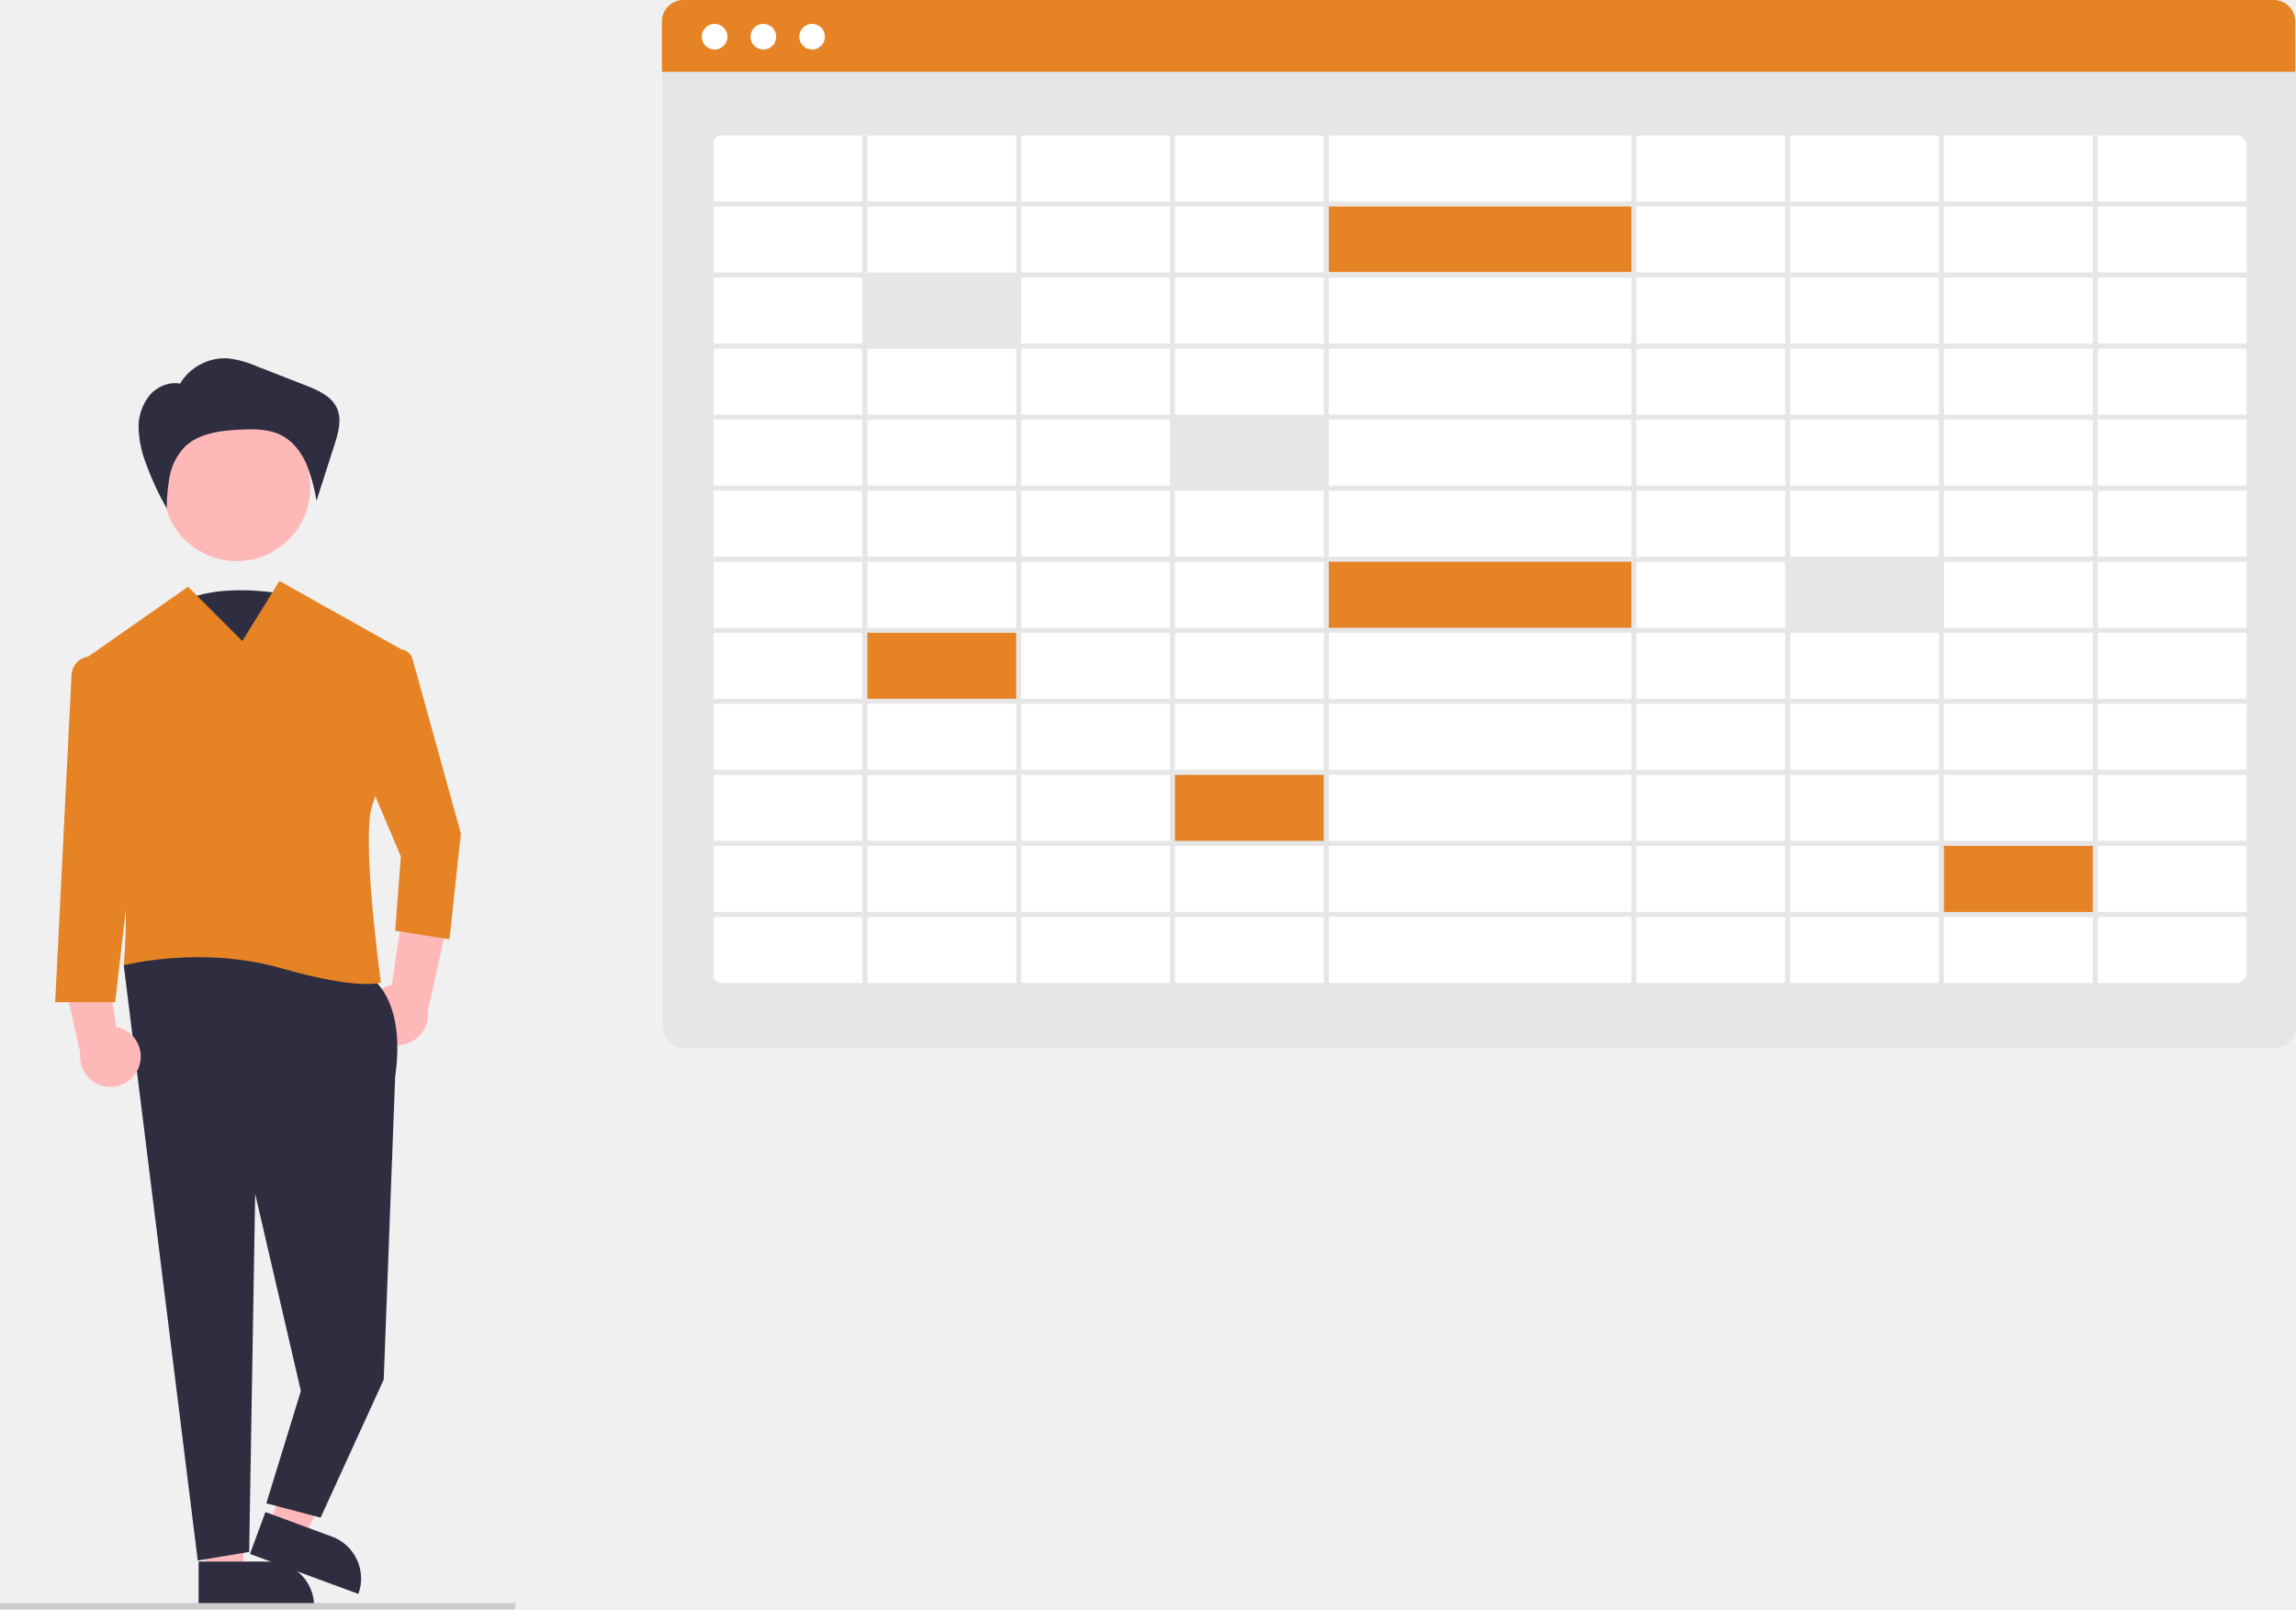
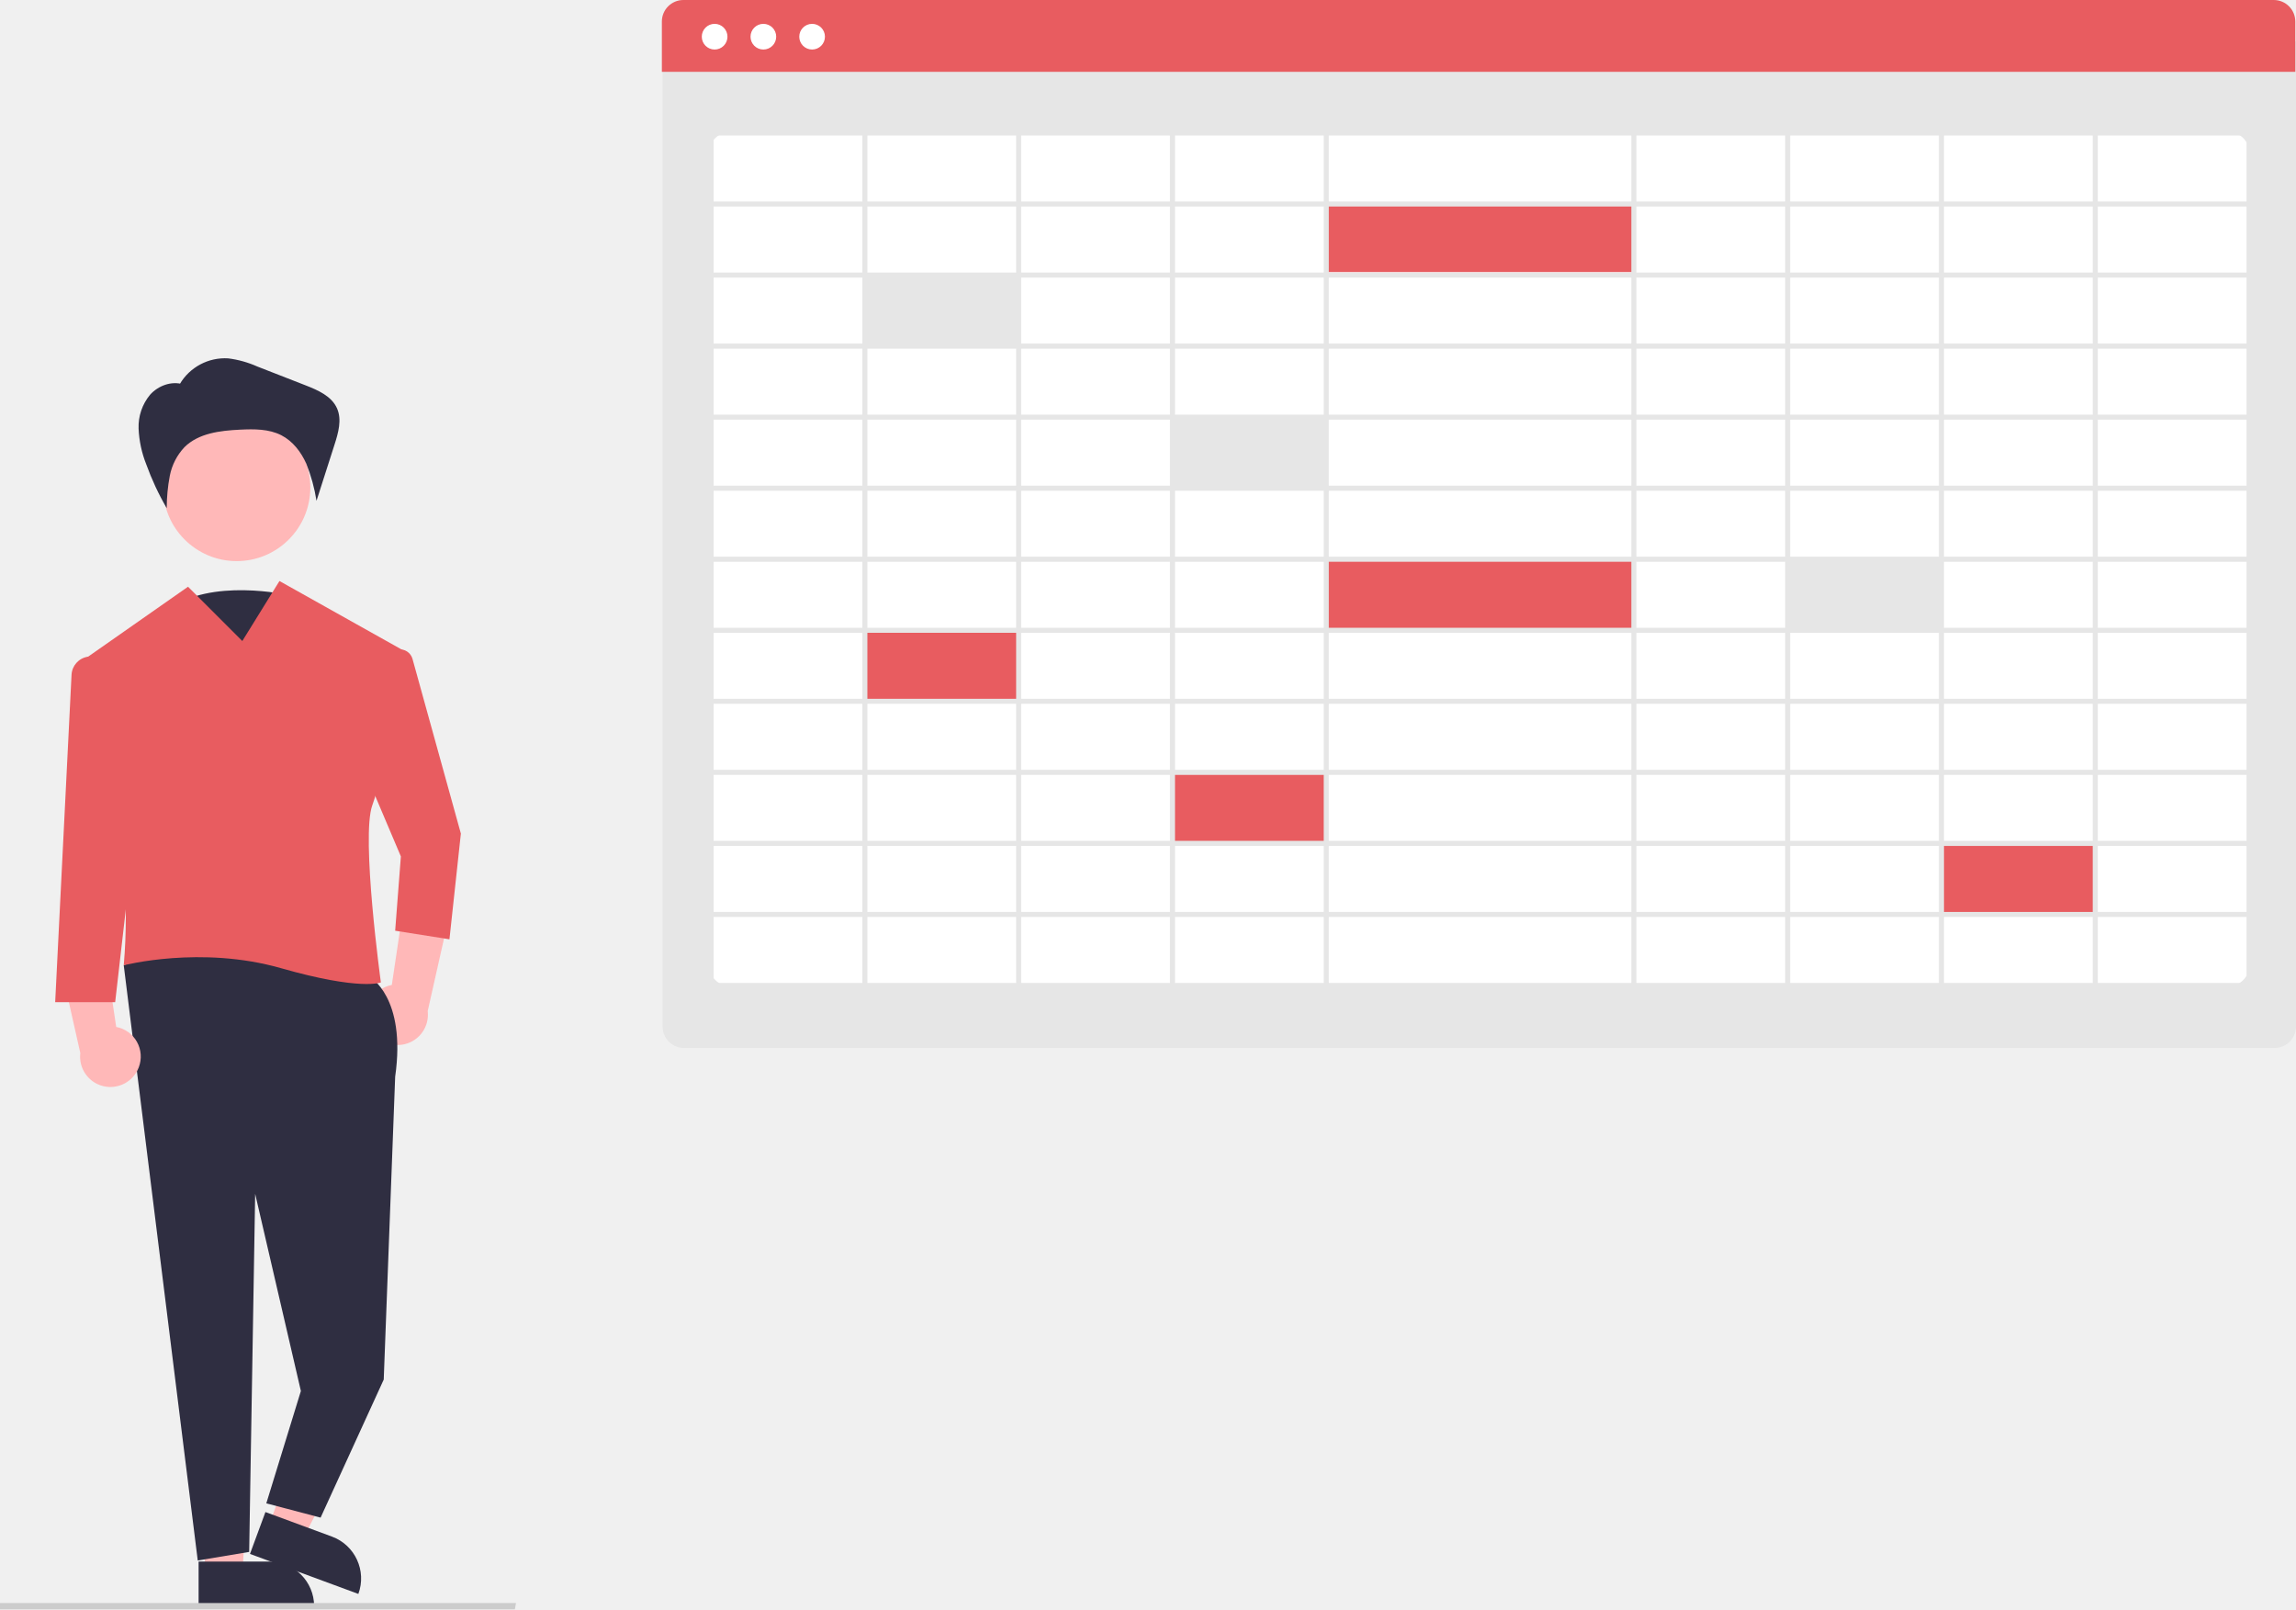
<svg xmlns="http://www.w3.org/2000/svg" id="e2e16f07-c08d-4c73-859c-14fba73875a7" data-name="Layer 1" width="765.839" height="536.777" viewBox="0 0 765.839 536.777">
  <path d="M975.748,531.162H445.253a7.18,7.18,0,0,1-7.172-7.172V195.42H982.92V523.99A7.18,7.18,0,0,1,975.748,531.162Z" transform="translate(-217.0804 -181.6116)" fill="#e6e6e6" />
  <path d="M960.192,510.629H460.809a7.258,7.258,0,0,1-7.25-7.25V232.79a7.258,7.258,0,0,1,7.25-7.25H960.192a7.258,7.258,0,0,1,7.25,7.25V503.379A7.258,7.258,0,0,1,960.192,510.629Z" transform="translate(-217.0804 -181.6116)" fill="#fff" />
-   <path d="M982.687,205.566H437.849V188.784a7.18,7.18,0,0,1,7.172-7.172H975.515a7.18,7.18,0,0,1,7.172,7.172Z" transform="translate(-217.0804 -181.6116)" fill="#e58325" />
+   <path d="M982.687,205.566H437.849V188.784a7.18,7.18,0,0,1,7.172-7.172H975.515a7.18,7.18,0,0,1,7.172,7.172Z" transform="translate(-217.0804 -181.6116)" fill="#E85C60" />
  <circle cx="238.365" cy="12.237" r="4.283" fill="#fff" />
  <circle cx="254.623" cy="12.237" r="4.283" fill="#fff" />
  <circle cx="270.882" cy="12.237" r="4.283" fill="#fff" />
  <rect x="287.803" y="92.449" width="51.47" height="22.782" fill="#e6e6e6" />
  <rect x="390.742" y="139.7" width="51.47" height="22.782" fill="#e6e6e6" />
-   <rect x="287.803" y="210.576" width="51.47" height="22.782" fill="#e58325" />
-   <rect x="390.742" y="257.826" width="51.47" height="22.782" fill="#e58325" />
-   <rect x="647.246" y="281.452" width="51.47" height="22.782" fill="#e58325" />
+   <rect x="287.803" y="210.576" width="51.47" height="22.782" fill="#E85C60" />
+   <rect x="390.742" y="257.826" width="51.47" height="22.782" fill="#E85C60" />
+   <rect x="647.246" y="281.452" width="51.47" height="22.782" fill="#E85C60" />
  <rect x="595.776" y="186.95" width="51.47" height="22.782" fill="#e6e6e6" />
-   <rect x="442.212" y="186.95" width="102.939" height="22.782" fill="#e58325" />
-   <rect x="442.212" y="67.98" width="102.939" height="22.782" fill="#e58325" />
+   <rect x="442.212" y="186.95" width="102.939" height="22.782" fill="#E85C60" />
+   <rect x="442.212" y="67.98" width="102.939" height="22.782" fill="#E85C60" />
  <path d="M453.414,225.122V511.158H968.109V225.122Zm513.008,23.696H916.809V226.81h49.613ZM660.305,414.688V392.68H761.218V414.688Zm100.914,1.688V438.383H660.305V416.375Zm0-94.782v22.008H660.305V321.593Zm-100.914-1.688V297.897H761.218v22.008Zm0,47.391V345.288H761.218v22.008Zm100.914,1.688v22.008H660.305V368.984ZM658.617,343.601H609.004V321.593h49.613Zm0,1.688v22.008H609.004V345.288Zm0,23.696v22.008H609.004V368.984Zm0,23.696V414.688H609.004V392.68Zm104.289,0H812.519V414.688H762.906Zm0-1.688V368.984H812.519v22.008Zm0-23.696V345.288H812.519v22.008Zm0-23.696V321.593H812.519v22.008Zm0-23.695V297.897H812.519v22.008Zm0-23.696V274.201H812.519v22.008Zm-1.688,0H660.305V274.201H761.218Zm-102.601,0H609.004V274.201h49.613Zm0,1.688v22.008H609.004V297.897Zm-51.301,22.008H557.703V297.897h49.614Zm0,1.688v22.008H557.703V321.593Zm0,23.695v22.008H557.703V345.288Zm0,23.696v22.008H557.703V368.984Zm0,23.696V414.688H557.703V392.68Zm0,23.695V438.383H557.703V416.375Zm1.688,0h49.613V438.383H609.004Zm49.613,23.696v22.008H609.004V440.071Zm1.688,0H761.218v22.008H660.305Zm102.601,0H812.519v22.008H762.906Zm0-1.688V416.375H812.519V438.383Zm51.301-22.008h49.614V438.383h-49.614Zm0-1.688V392.68h49.614V414.688Zm0-23.695V368.984h49.614v22.008Zm0-23.696V345.288h49.614v22.008Zm0-23.696V321.593h49.614v22.008Zm0-23.695V297.897h49.614v22.008Zm0-23.696V274.201h49.614v22.008Zm0-23.696V250.506h49.614v22.008Zm-1.688,0H762.906V250.506H812.519Zm-51.301,0H660.305V250.506H761.218Zm-102.601,0H609.004V250.506h49.613Zm-51.301,0H557.703V250.506h49.614Zm0,1.688v22.008H557.703V274.201Zm-51.301,22.008H506.402V274.201h49.613Zm0,1.688v22.008H506.402V297.897Zm0,23.696v22.008H506.402V321.593Zm0,23.695v22.008H506.402V345.288Zm0,23.696v22.008H506.402V368.984Zm0,23.696V414.688H506.402V392.68Zm0,23.695V438.383H506.402V416.375Zm0,23.696v22.008H506.402V440.071Zm1.688,0h49.614v22.008H557.703Zm49.614,23.695V485.775H557.703V463.766Zm1.688,0h49.613V485.775H609.004Zm51.301,0H761.218V485.775H660.305Zm102.601,0H812.519V485.775H762.906Zm51.301,0h49.614V485.775h-49.614Zm0-1.688V440.071h49.614v22.008ZM865.508,440.071h49.613v22.008H865.508Zm0-1.688V416.375h49.613V438.383Zm0-23.696V392.68h49.613V414.688Zm0-23.695V368.984h49.613v22.008Zm0-23.696V345.288h49.613v22.008Zm0-23.696V321.593h49.613v22.008Zm0-23.695V297.897h49.613v22.008Zm0-23.696V274.201h49.613v22.008Zm0-23.696V250.506h49.613v22.008Zm0-23.695V226.81h49.613v22.008Zm-1.688,0h-49.614V226.81h49.614Zm-51.301,0H762.906V226.81H812.519Zm-51.301,0H660.305V226.81H761.218Zm-102.601,0H609.004V226.81h49.613Zm-51.301,0H557.703V226.81h49.614Zm-51.301,0H506.402V226.81h49.613Zm0,1.688v22.008H506.402V250.506Zm-51.301,22.008H455.102V250.506h49.613Zm0,1.688v22.008H455.102V274.201Zm0,23.696v22.008H455.102V297.897Zm0,23.696v22.008H455.102V321.593Zm0,23.695v22.008H455.102V345.288Zm0,23.696v22.008H455.102V368.984Zm0,23.696V414.688H455.102V392.68Zm0,23.695V438.383H455.102V416.375Zm0,23.696v22.008H455.102V440.071Zm0,23.695V485.775H455.102V463.766Zm1.688,0h49.613V485.775H506.402Zm49.613,23.696V509.47H506.402V487.463Zm1.688,0h49.614V509.47H557.703Zm51.301,0h49.613V509.47H609.004Zm51.301,0H761.218V509.47H660.305Zm102.601,0H812.519V509.47H762.906Zm51.301,0h49.614V509.47h-49.614Zm51.301,0h49.613V509.47H865.508Zm0-1.688V463.766h49.613V485.775Zm51.301-22.009h49.613V485.775H916.809Zm0-1.688V440.071h49.613v22.008Zm0-23.695V416.375h49.613V438.383Zm0-23.696V392.68h49.613V414.688Zm0-23.695V368.984h49.613v22.008Zm0-23.696V345.288h49.613v22.008Zm0-23.696V321.593h49.613v22.008Zm0-23.695V297.897h49.613v22.008Zm0-23.696V274.201h49.613v22.008Zm0-23.696V250.506h49.613v22.008ZM504.715,226.81v22.008H455.102V226.81ZM455.102,487.463h49.613V509.47H455.102Zm461.707,22.008V487.463h49.613V509.47Z" transform="translate(-217.0804 -181.6116)" fill="#e6e6e6" />
  <path d="M313.306,380.104s-26.038-6-40.359,5,18.227,36,18.227,36Z" transform="translate(-217.0804 -181.6116)" fill="#2f2e41" />
  <path d="M340.233,523.587a10.056,10.056,0,0,1,7.54-13.45l5.262-35.345,13.828,12.394-7.117,31.664a10.11,10.11,0,0,1-19.513,4.737Z" transform="translate(-217.0804 -181.6116)" fill="#ffb8b8" />
  <polygon points="68.648 525.464 80.881 524.652 83.571 477.082 65.517 478.28 68.648 525.464" fill="#ffb8b8" />
  <path d="M283.326,702.463h38.531a0,0,0,0,1,0,0v14.887a0,0,0,0,1,0,0H298.213a14.887,14.887,0,0,1-14.887-14.887v0A0,0,0,0,1,283.326,702.463Z" transform="translate(388.102 1238.201) rotate(180)" fill="#2f2e41" />
  <polygon points="89.789 508.53 101.29 512.775 123.139 470.433 106.164 464.168 89.789 508.53" fill="#ffb8b8" />
  <path d="M301.848,692.156h38.531a0,0,0,0,1,0,0v14.887a0,0,0,0,1,0,0H316.735a14.887,14.887,0,0,1-14.887-14.887v0A0,0,0,0,1,301.848,692.156Z" transform="translate(163.0152 1285.5) rotate(-159.7395)" fill="#2f2e41" />
  <path d="M340.311,507.391s12.389,6.671,8.577,33.354L345.076,641.76l-21.059,46.049-18.106-4.765,11.53-37.473-15.248-65.755-2,119.428L283.039,702.104,258.356,503.579l31.448-14.295Z" transform="translate(-217.0804 -181.6116)" fill="#2f2e41" />
  <circle cx="78.95" cy="162.594" r="24.561" fill="#ffb8b8" />
-   <path d="M310.293,375.405l-12.389,20.012-18.106-18.106-33.85,23.695a6.403,6.403,0,0,0-2.273,7.643c5.207,12.875,18.541,50.933,14.681,94.93,0,0,25.73-6.671,52.413.953s33.354,4.765,33.354,4.765-6.671-48.601-2.859-59.084c3.162-8.695,9.602-37.717,11.707-47.361a4.347,4.347,0,0,0-2.127-4.721Z" transform="translate(-217.0804 -181.6116)" fill="#e58325" />
-   <path d="M349.862,398.247l0,0a4.355,4.355,0,0,1,4.813,3.149l16.131,58.253-3.812,35.26-18.106-2.859,1.906-24.777-13.342-31.448,8.807-34.348A4.355,4.355,0,0,1,349.862,398.247Z" transform="translate(-217.0804 -181.6116)" fill="#e58325" />
+   <path d="M310.293,375.405l-12.389,20.012-18.106-18.106-33.85,23.695a6.403,6.403,0,0,0-2.273,7.643c5.207,12.875,18.541,50.933,14.681,94.93,0,0,25.73-6.671,52.413.953s33.354,4.765,33.354,4.765-6.671-48.601-2.859-59.084c3.162-8.695,9.602-37.717,11.707-47.361a4.347,4.347,0,0,0-2.127-4.721Z" transform="translate(-217.0804 -181.6116)" fill="#E85C60" />
+   <path d="M349.862,398.247l0,0a4.355,4.355,0,0,1,4.813,3.149l16.131,58.253-3.812,35.26-18.106-2.859,1.906-24.777-13.342-31.448,8.807-34.348A4.355,4.355,0,0,1,349.862,398.247Z" transform="translate(-217.0804 -181.6116)" fill="#E85C60" />
  <path d="M277.038,309.728a17.506,17.506,0,0,1,16.141-8.588,34.306,34.306,0,0,1,9.755,2.731l16.056,6.263c4.155,1.621,8.705,3.606,10.508,7.685,1.673,3.786.425,8.158-.839,12.1L322.652,348.654a57.031,57.031,0,0,0-3.404-12.376c-1.745-3.917-4.505-7.529-8.32-9.487-4.171-2.14-9.086-2.095-13.768-1.87-6.631.319-13.84,1.163-18.552,5.84a19.27,19.27,0,0,0-4.889,9.549,57.479,57.479,0,0,0-1.025,10.809,89.613,89.613,0,0,1-6.843-14.671,36.3,36.3,0,0,1-2.543-11.876,16.703,16.703,0,0,1,3.828-11.296c2.713-3.032,7.132-4.668,11.019-3.468" transform="translate(-217.0804 -181.6116)" fill="#2f2e41" />
  <path d="M263.379,537.587a10.056,10.056,0,0,0-7.54-13.45l-5.262-35.345-13.828,12.394,7.117,31.664a10.11,10.11,0,0,0,19.513,4.737Z" transform="translate(-217.0804 -181.6116)" fill="#ffb8b8" />
-   <path d="M246.295,400.669h0a6.413,6.413,0,0,0-5.351,6.006l-5.46,109.2h20.012l6.671-58.131-8.489-51.786A6.413,6.413,0,0,0,246.295,400.669Z" transform="translate(-217.0804 -181.6116)" fill="#e58325" />
+   <path d="M246.295,400.669h0a6.413,6.413,0,0,0-5.351,6.006l-5.46,109.2h20.012l6.671-58.131-8.489-51.786A6.413,6.413,0,0,0,246.295,400.669Z" transform="translate(-217.0804 -181.6116)" fill="#E85C60" />
  <polygon points="171.738 536.777 0 536.777 0 534.671 172.12 534.671 171.738 536.777" fill="#ccc" />
</svg>
